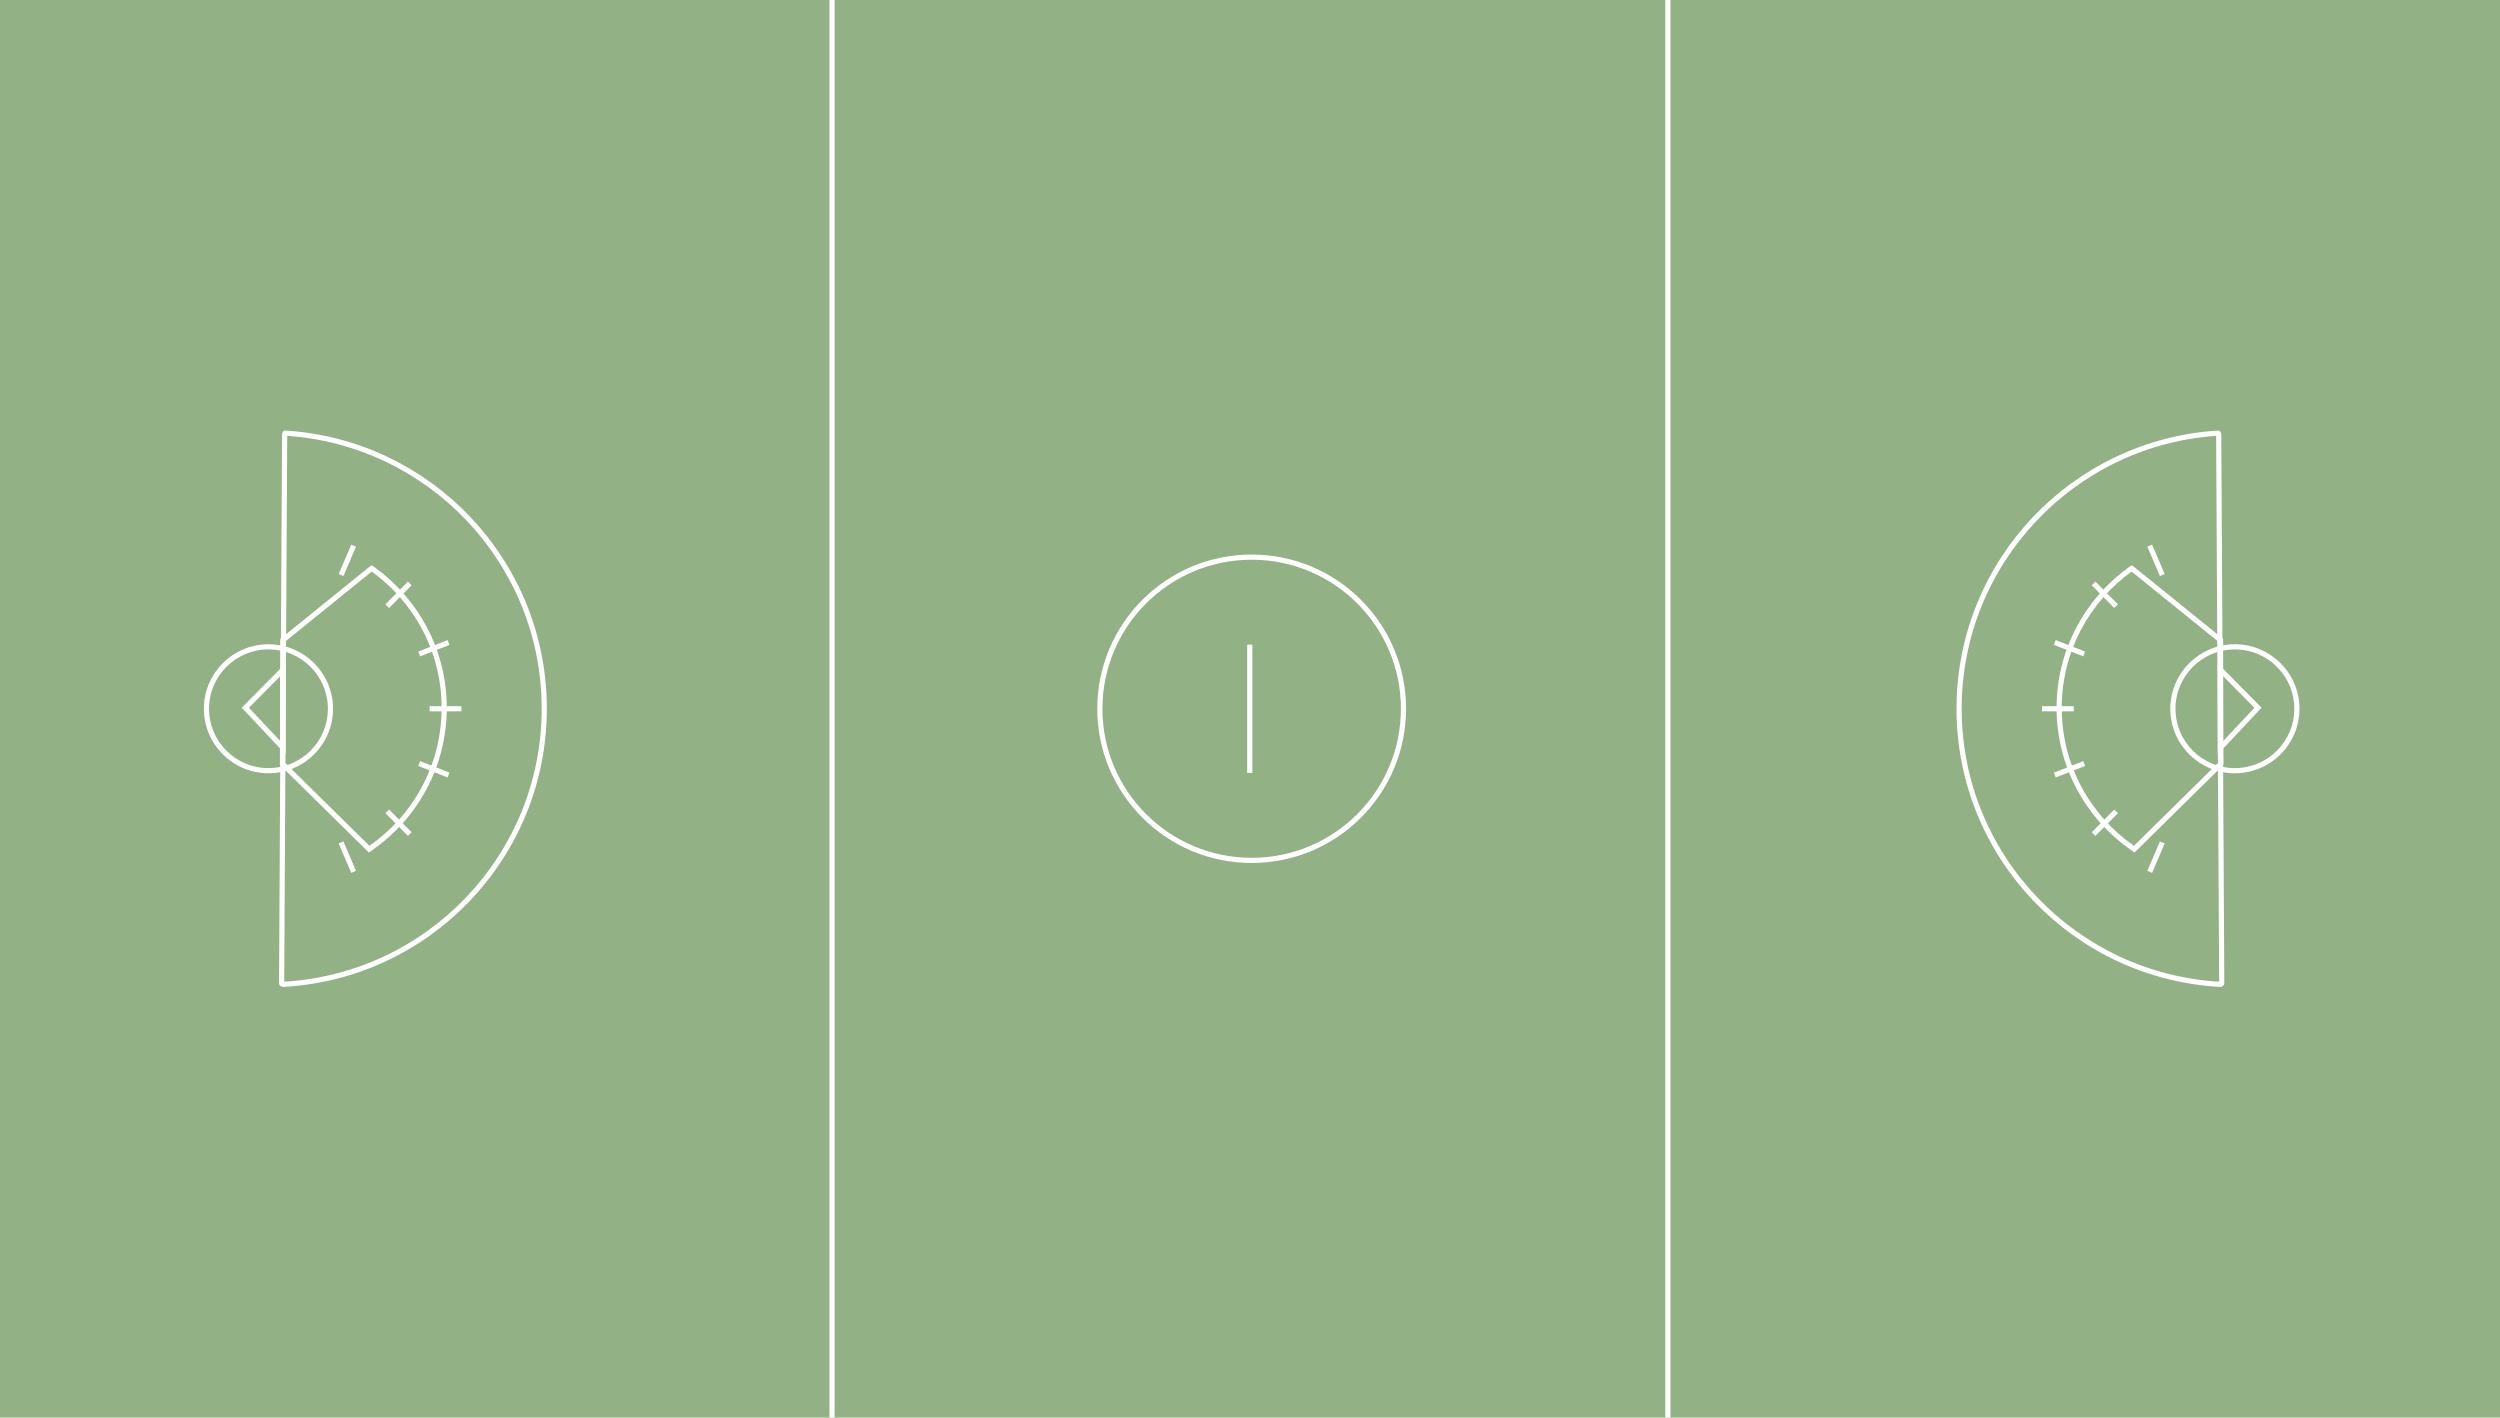
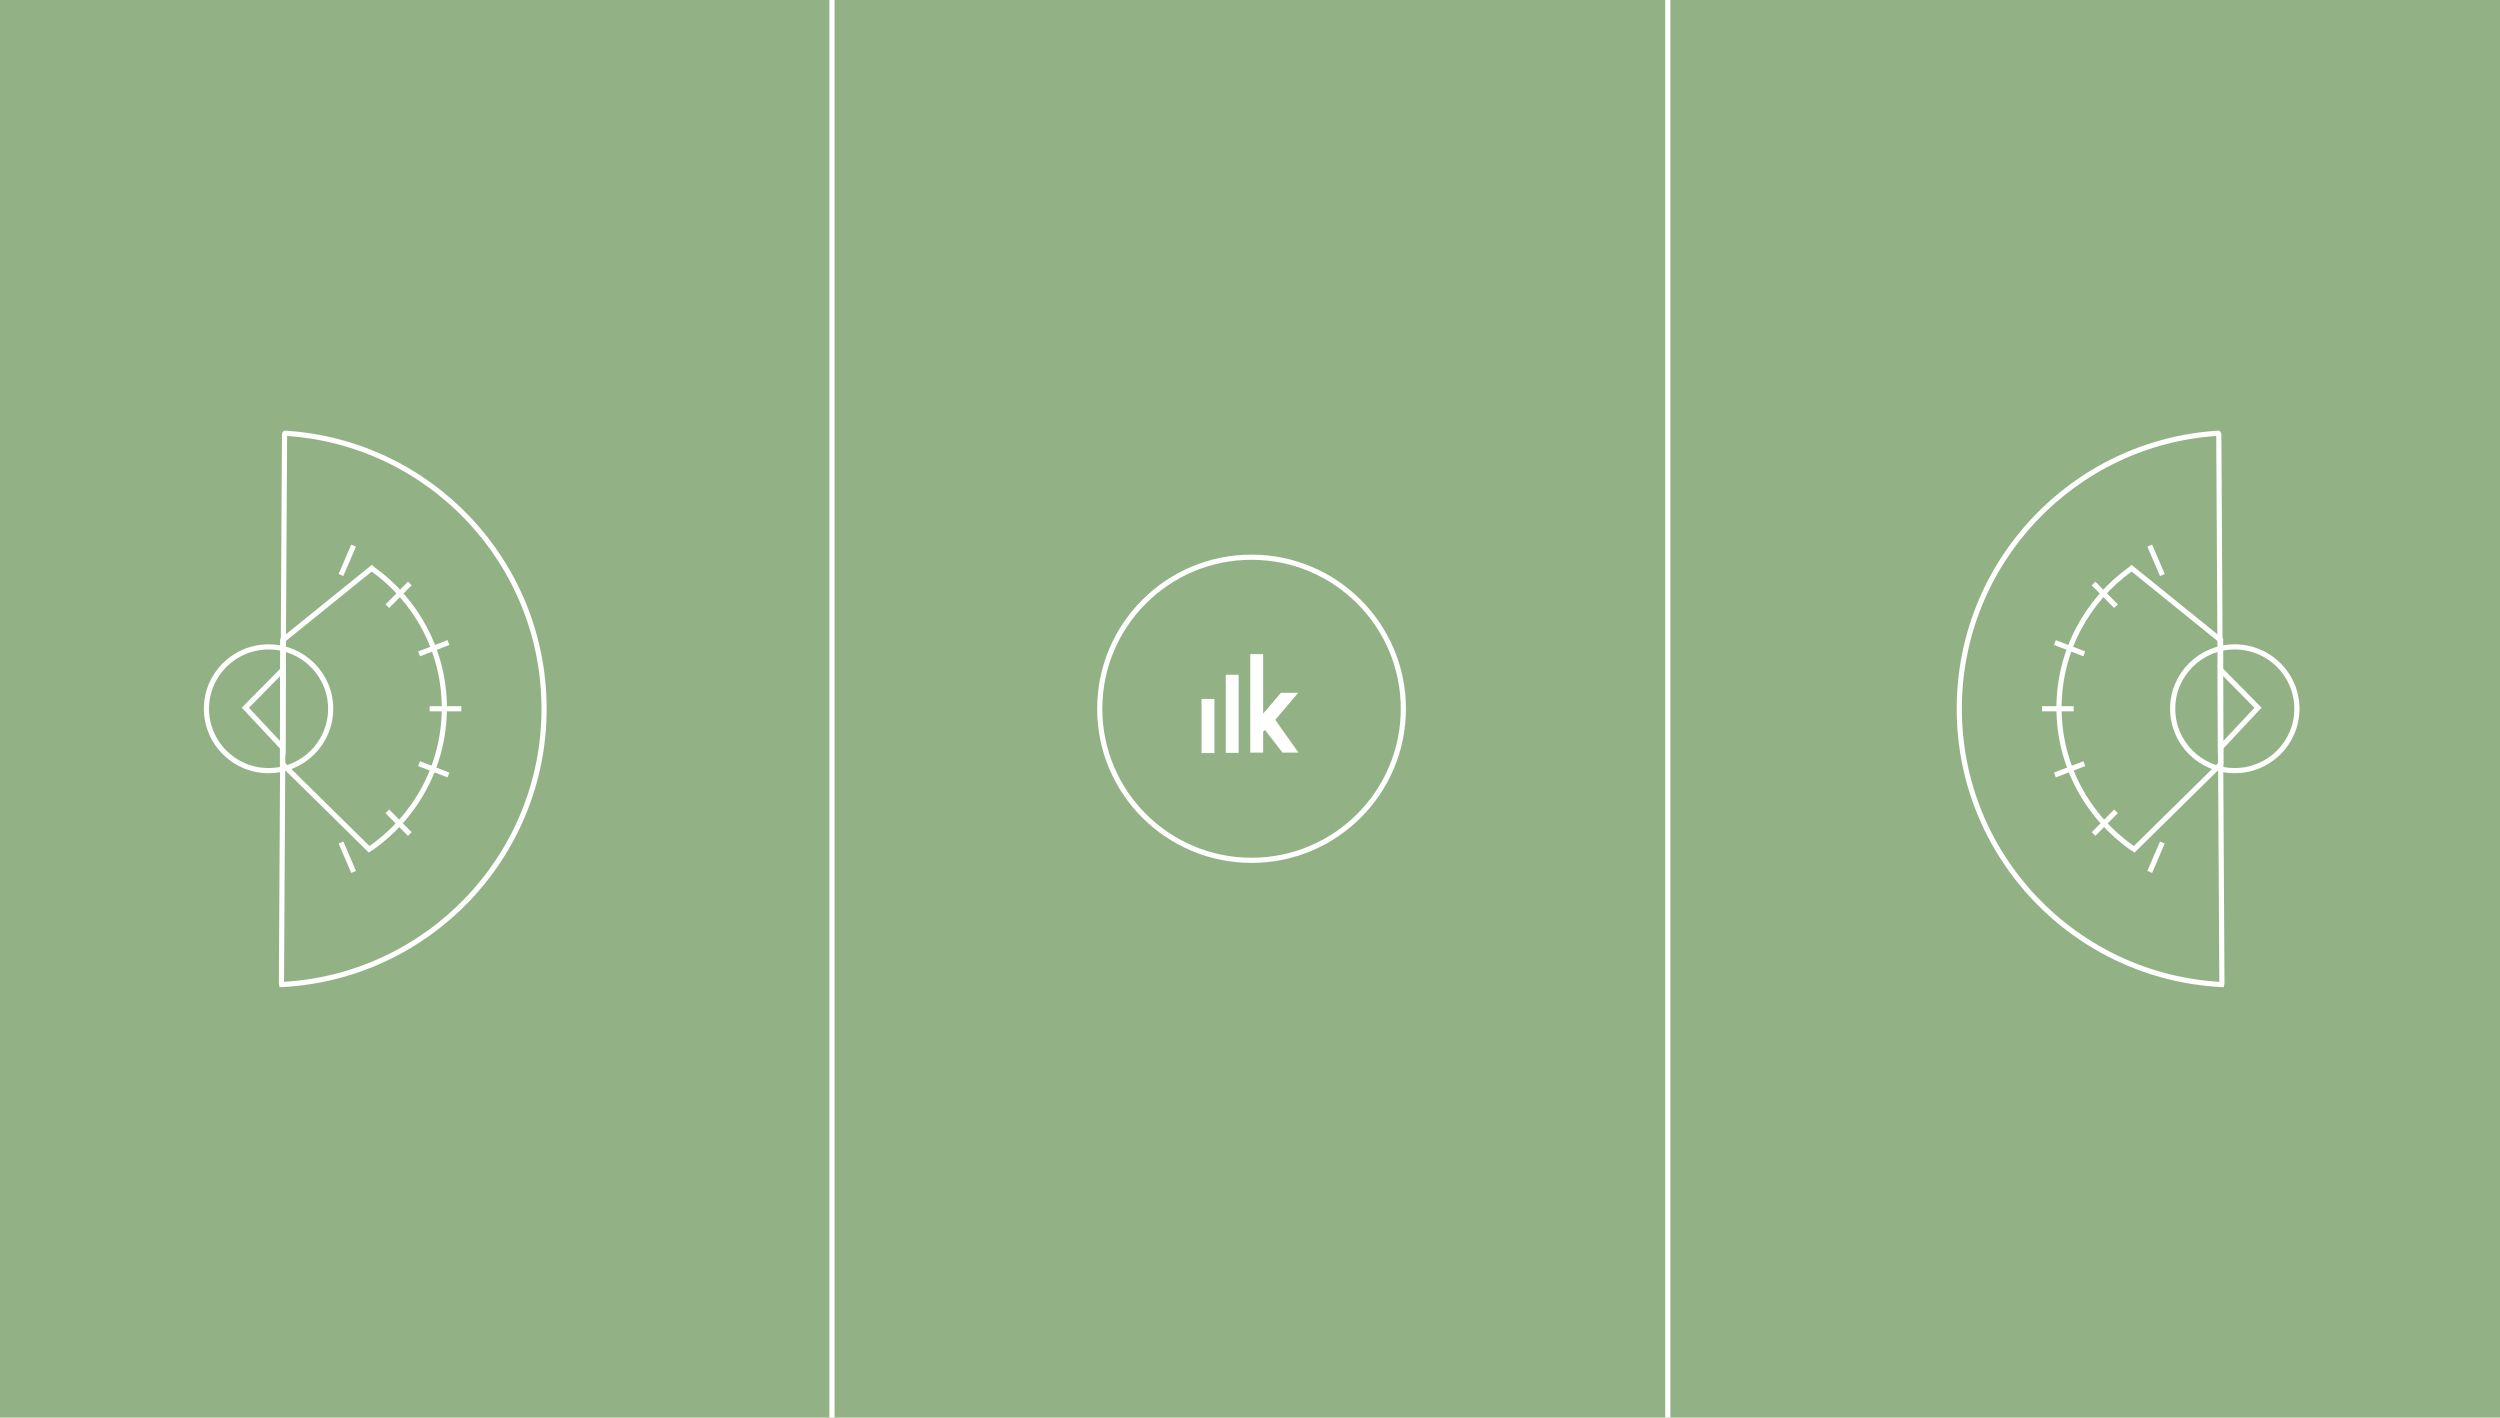
- <svg xmlns="http://www.w3.org/2000/svg" version="1.1" id="women_x27_s_lacrosse" x="0px" y="0px" width="970px" height="550px" viewBox="0 0 970 550" enable-background="new 0 0 970 550" xml:space="preserve">
+ <svg xmlns="http://www.w3.org/2000/svg" version="1.1" id="women_x27_s_lacrosse" x="0px" y="0px" viewBox="0 0 970 550" enable-background="new 0 0 970 550" xml:space="preserve">
  <g>
    <rect fill="#92B286" width="970" height="550" />
    <g>
-       <rect x="321.826" fill="#FFFFFF" width="2" height="550" />
-       <rect x="646.141" fill="#FFFFFF" width="2" height="550" />
+       <rect x="321.8" fill="#FFFFFF" width="2" height="550" />
+       <rect x="646.1" fill="#FFFFFF" width="2" height="550" />
    </g>
    <g>
-       <ellipse fill="none" stroke="#FFFFFF" stroke-width="2" cx="485.65" cy="275" rx="58.904" ry="58.83" />
+       <ellipse fill="none" stroke="#FFFFFF" stroke-width="2" cx="485.6" cy="275" rx="58.9" ry="58.8" />
      <g>
-         <path fill="none" stroke="#FFFFFF" stroke-width="2" d="M860.859,168.566l1.172,212.861c0,0-0.091,0.52-0.143,0.516     c-56.681-2.855-101.759-49.658-101.759-106.976c0-56.911,44.433-103.454,100.538-106.913     C860.734,168.049,860.859,168.566,860.859,168.566z" />
-         <path fill="none" stroke="#FFFFFF" stroke-width="2" d="M827.113,220.523l34.453,27.854l0.126,47.976l-33.612,33.121     c0,0-0.44-0.301-0.653-0.447c-17.21-11.957-28.473-31.852-28.473-54.371c0-22.232,10.979-41.906,27.817-53.911     C826.881,220.668,827.113,220.523,827.113,220.523z" />
-         <ellipse fill="none" stroke="#FFFFFF" stroke-width="2" cx="867.136" cy="275" rx="24.054" ry="24.023" />
-         <polygon fill="none" stroke="#FFFFFF" stroke-width="2" points="861.477,259.834 861.477,290.164 876.105,274.602    " />
+         <path fill="none" stroke="#FFFFFF" stroke-width="2" d="M860.9,168.6l1.2,212.9c0,0-0.1,0.5-0.1,0.5     c-56.7-2.9-101.8-49.7-101.8-107c0-56.9,44.4-103.5,100.5-106.9C860.7,168,860.9,168.6,860.9,168.6z" />
+         <path fill="none" stroke="#FFFFFF" stroke-width="2" d="M827.1,220.5l34.5,27.9l0.1,48l-33.6,33.1c0,0-0.4-0.3-0.7-0.4     c-17.2-12-28.5-31.9-28.5-54.4c0-22.2,11-41.9,27.8-53.9C826.9,220.7,827.1,220.5,827.1,220.5z" />
+         <ellipse fill="none" stroke="#FFFFFF" stroke-width="2" cx="867.1" cy="275" rx="24.1" ry="24" />
+         <polygon fill="none" stroke="#FFFFFF" stroke-width="2" points="861.5,259.8 861.5,290.2 876.1,274.6    " />
        <g>
-           <line fill="none" stroke="#FFFFFF" stroke-width="2" x1="797.263" y1="249.282" x2="808.656" y2="253.739" />
-           <line fill="none" stroke="#FFFFFF" stroke-width="2" x1="812.31" y1="226.385" x2="821.035" y2="235.188" />
-           <line fill="none" stroke="#FFFFFF" stroke-width="2" x1="834.091" y1="211.736" x2="838.972" y2="223.113" />
-           <line fill="none" stroke="#FFFFFF" stroke-width="2" x1="797.263" y1="300.719" x2="808.656" y2="296.26" />
-           <line fill="none" stroke="#FFFFFF" stroke-width="2" x1="812.31" y1="323.613" x2="821.035" y2="314.812" />
-           <line fill="none" stroke="#FFFFFF" stroke-width="2" x1="834.091" y1="338.262" x2="838.972" y2="326.885" />
-           <line fill="none" stroke="#FFFFFF" stroke-width="2" x1="792.282" y1="274.999" x2="804.627" y2="275.004" />
+           <line fill="none" stroke="#FFFFFF" stroke-width="2" x1="797.3" y1="249.3" x2="808.7" y2="253.7" />
+           <line fill="none" stroke="#FFFFFF" stroke-width="2" x1="812.3" y1="226.4" x2="821" y2="235.2" />
+           <line fill="none" stroke="#FFFFFF" stroke-width="2" x1="834.1" y1="211.7" x2="839" y2="223.1" />
+           <line fill="none" stroke="#FFFFFF" stroke-width="2" x1="797.3" y1="300.7" x2="808.7" y2="296.3" />
+           <line fill="none" stroke="#FFFFFF" stroke-width="2" x1="812.3" y1="323.6" x2="821" y2="314.8" />
+           <line fill="none" stroke="#FFFFFF" stroke-width="2" x1="834.1" y1="338.3" x2="839" y2="326.9" />
+           <line fill="none" stroke="#FFFFFF" stroke-width="2" x1="792.3" y1="275" x2="804.6" y2="275" />
        </g>
      </g>
      <g>
-         <path fill="none" stroke="#FFFFFF" stroke-width="2" d="M110.441,168.566l-1.17,212.861c0,0,0.09,0.52,0.141,0.516     c56.681-2.855,101.758-49.658,101.758-106.976c0-56.911-44.432-103.454-100.539-106.913     C110.566,168.049,110.441,168.566,110.441,168.566z" />
-         <path fill="none" stroke="#FFFFFF" stroke-width="2" d="M144.188,220.523l-34.453,27.854l-0.127,47.976l33.613,33.121     c0,0,0.438-0.301,0.654-0.447c17.207-11.957,28.471-31.852,28.471-54.371c0-22.232-10.979-41.906-27.816-53.911     C144.418,220.668,144.188,220.523,144.188,220.523z" />
-         <ellipse fill="none" stroke="#FFFFFF" stroke-width="2" cx="104.163" cy="275" rx="24.054" ry="24.023" />
-         <polygon fill="none" stroke="#FFFFFF" stroke-width="2" points="109.824,259.834 109.824,290.164 95.194,274.602    " />
+         <path fill="none" stroke="#FFFFFF" stroke-width="2" d="M110.4,168.6l-1.2,212.9c0,0,0.1,0.5,0.1,0.5     c56.7-2.9,101.8-49.7,101.8-107c0-56.9-44.4-103.5-100.5-106.9C110.6,168,110.4,168.6,110.4,168.6z" />
+         <path fill="none" stroke="#FFFFFF" stroke-width="2" d="M144.2,220.5l-34.5,27.9l-0.1,48l33.6,33.1c0,0,0.4-0.3,0.7-0.4     c17.2-12,28.5-31.9,28.5-54.4c0-22.2-11-41.9-27.8-53.9C144.4,220.7,144.2,220.5,144.2,220.5z" />
+         <ellipse fill="none" stroke="#FFFFFF" stroke-width="2" cx="104.2" cy="275" rx="24.1" ry="24" />
+         <polygon fill="none" stroke="#FFFFFF" stroke-width="2" points="109.8,259.8 109.8,290.2 95.2,274.6    " />
        <g>
-           <line fill="none" stroke="#FFFFFF" stroke-width="2" x1="174.037" y1="249.282" x2="162.645" y2="253.739" />
-           <line fill="none" stroke="#FFFFFF" stroke-width="2" x1="158.991" y1="226.385" x2="150.266" y2="235.188" />
-           <line fill="none" stroke="#FFFFFF" stroke-width="2" x1="137.209" y1="211.736" x2="132.328" y2="223.113" />
-           <line fill="none" stroke="#FFFFFF" stroke-width="2" x1="174.037" y1="300.719" x2="162.645" y2="296.26" />
-           <line fill="none" stroke="#FFFFFF" stroke-width="2" x1="158.991" y1="323.613" x2="150.266" y2="314.812" />
-           <line fill="none" stroke="#FFFFFF" stroke-width="2" x1="137.209" y1="338.262" x2="132.328" y2="326.885" />
-           <line fill="none" stroke="#FFFFFF" stroke-width="2" x1="179.019" y1="274.999" x2="166.672" y2="275.004" />
+           <line fill="none" stroke="#FFFFFF" stroke-width="2" x1="174" y1="249.3" x2="162.6" y2="253.7" />
+           <line fill="none" stroke="#FFFFFF" stroke-width="2" x1="159" y1="226.4" x2="150.3" y2="235.2" />
+           <line fill="none" stroke="#FFFFFF" stroke-width="2" x1="137.2" y1="211.7" x2="132.3" y2="223.1" />
+           <line fill="none" stroke="#FFFFFF" stroke-width="2" x1="174" y1="300.7" x2="162.6" y2="296.3" />
+           <line fill="none" stroke="#FFFFFF" stroke-width="2" x1="159" y1="323.6" x2="150.3" y2="314.8" />
+           <line fill="none" stroke="#FFFFFF" stroke-width="2" x1="137.2" y1="338.3" x2="132.3" y2="326.9" />
+           <line fill="none" stroke="#FFFFFF" stroke-width="2" x1="179" y1="275" x2="166.7" y2="275" />
        </g>
      </g>
-       <line fill="none" stroke="#FFFFFF" stroke-width="2" x1="484.91" y1="250.125" x2="484.91" y2="299.877" />
    </g>
  </g>
+   <g>
+     <path fill="#FFFFFF" d="M490,277l7-8.2h6.7l-8.9,10.5l9,12.7h-6.2l-6.8-8.8l-0.7,0.7v8.1h-5v-38.2h5V277z" />
+     <rect x="466.2" y="271.2" fill="#FFFFFF" width="5" height="21" />
+     <rect x="475.6" y="261.8" fill="#FFFFFF" width="5" height="30.3" />
+   </g>
</svg>
